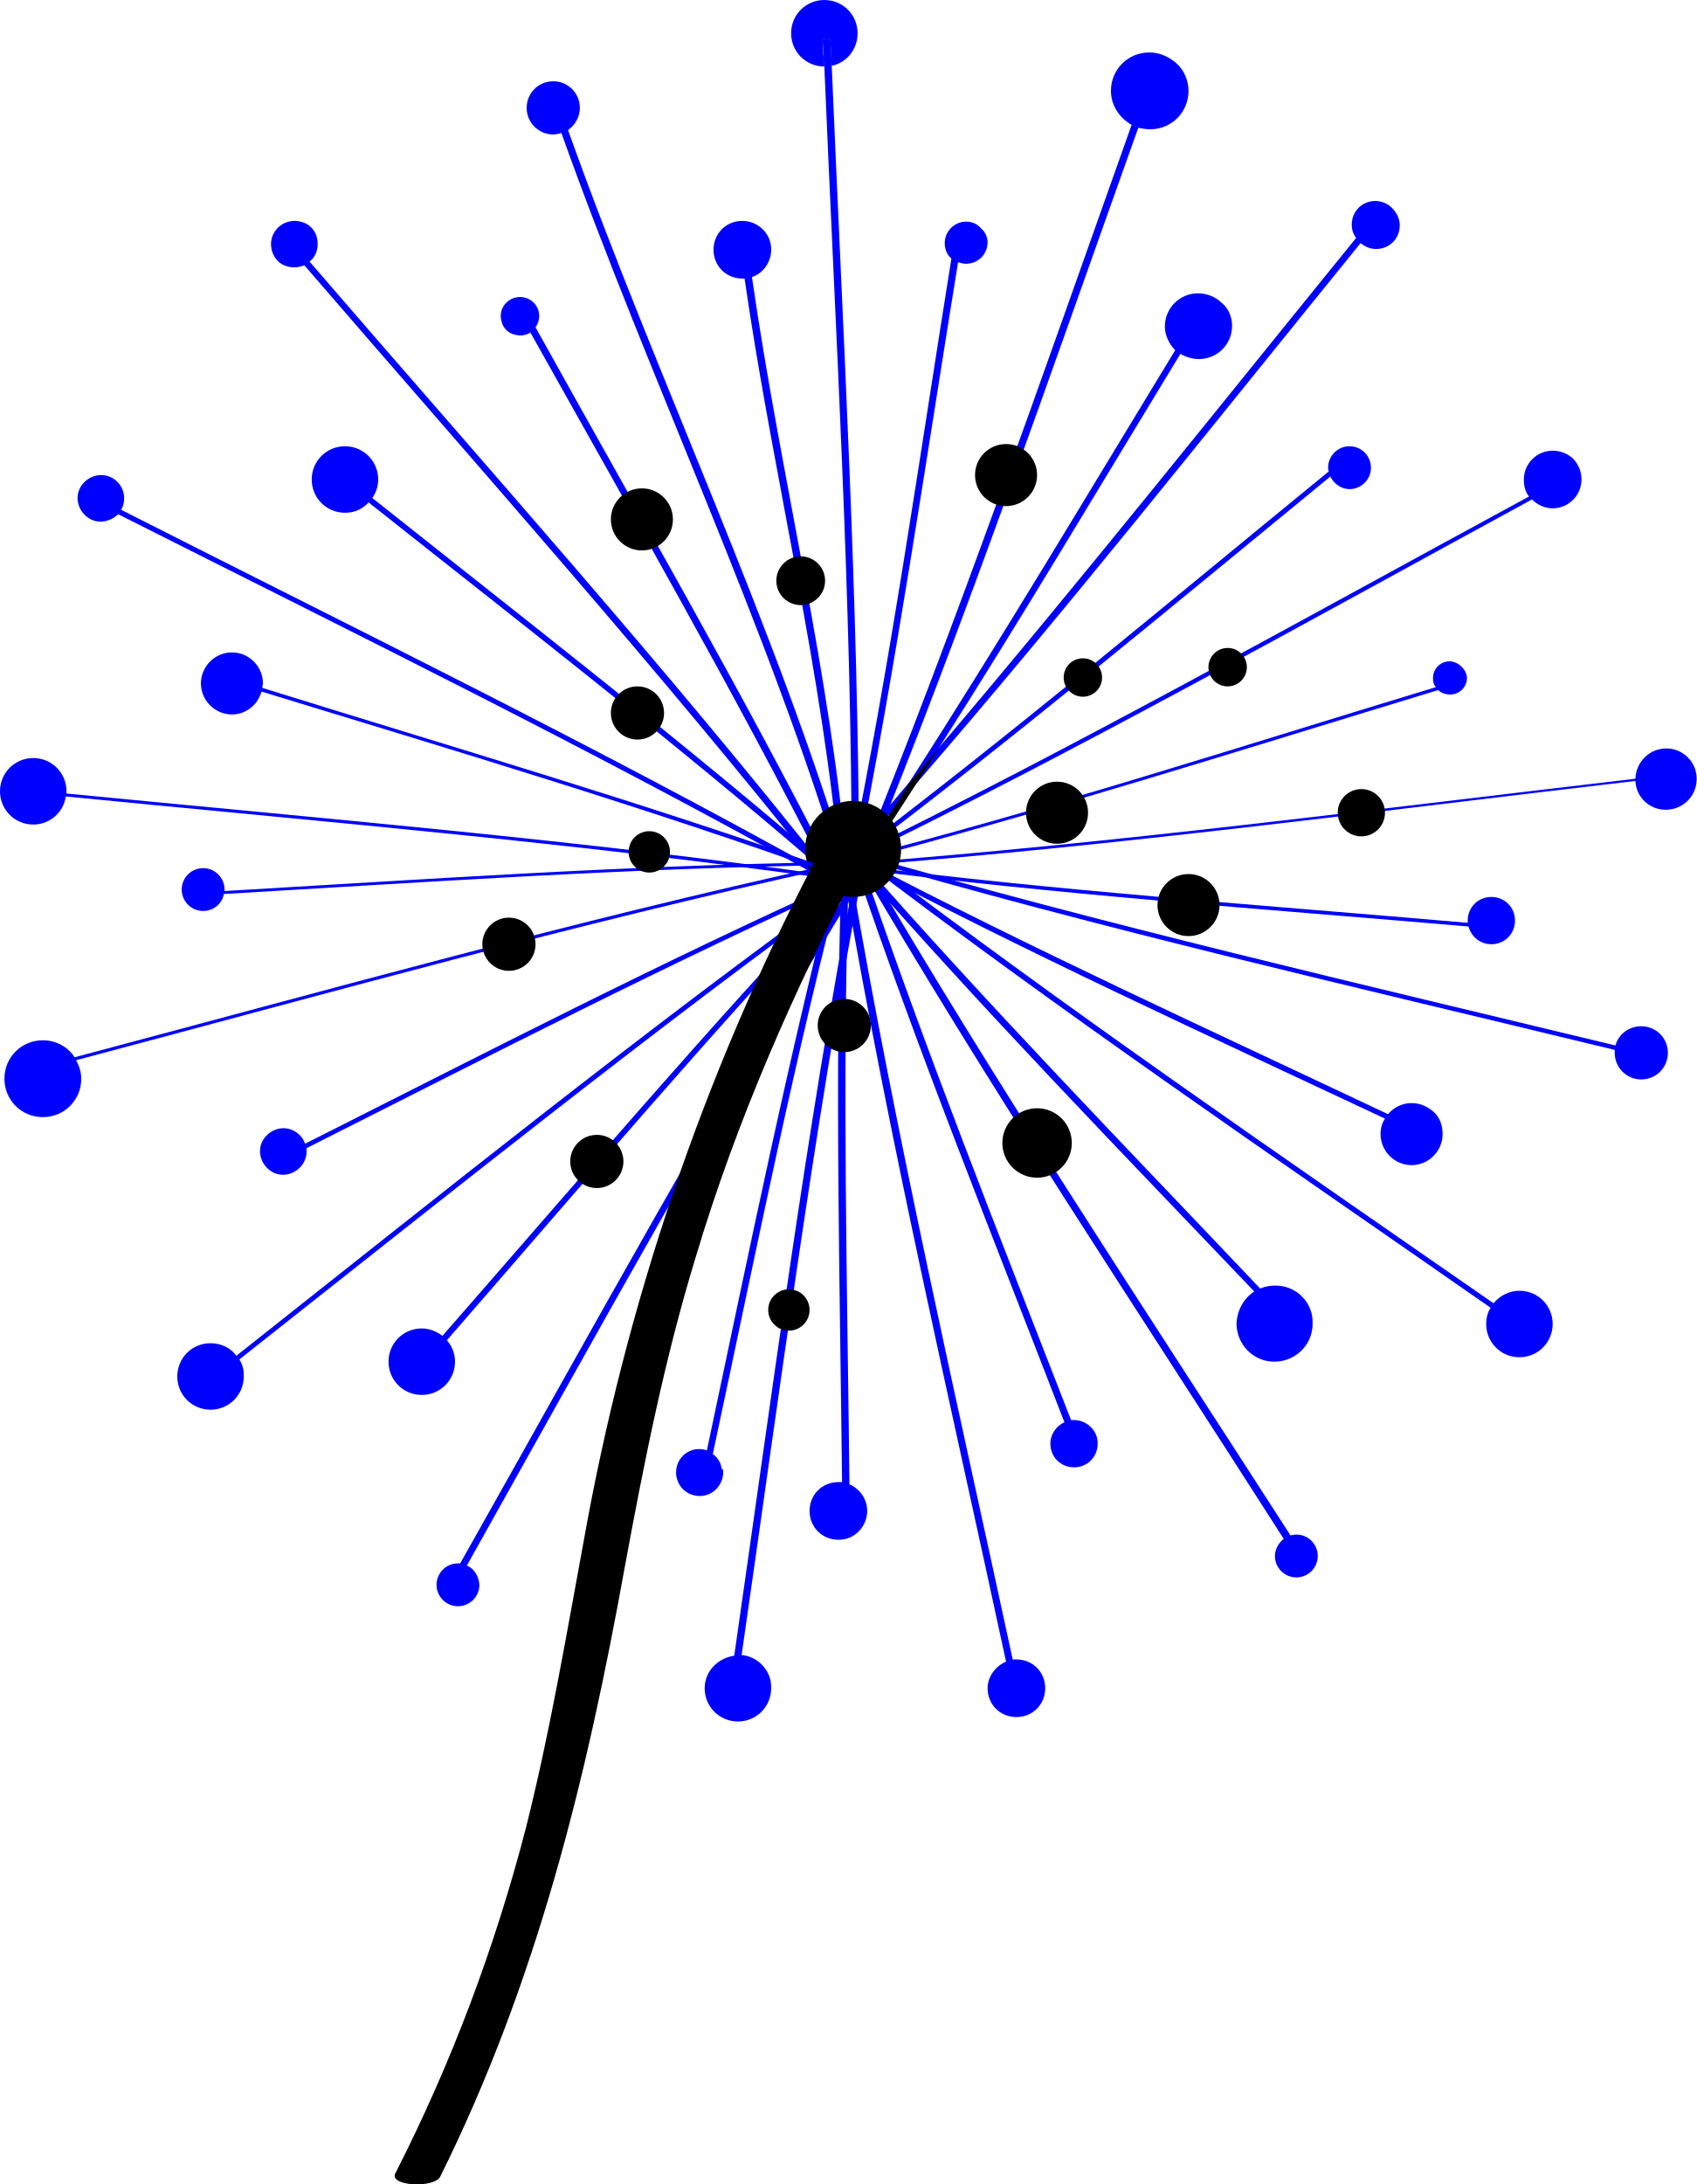
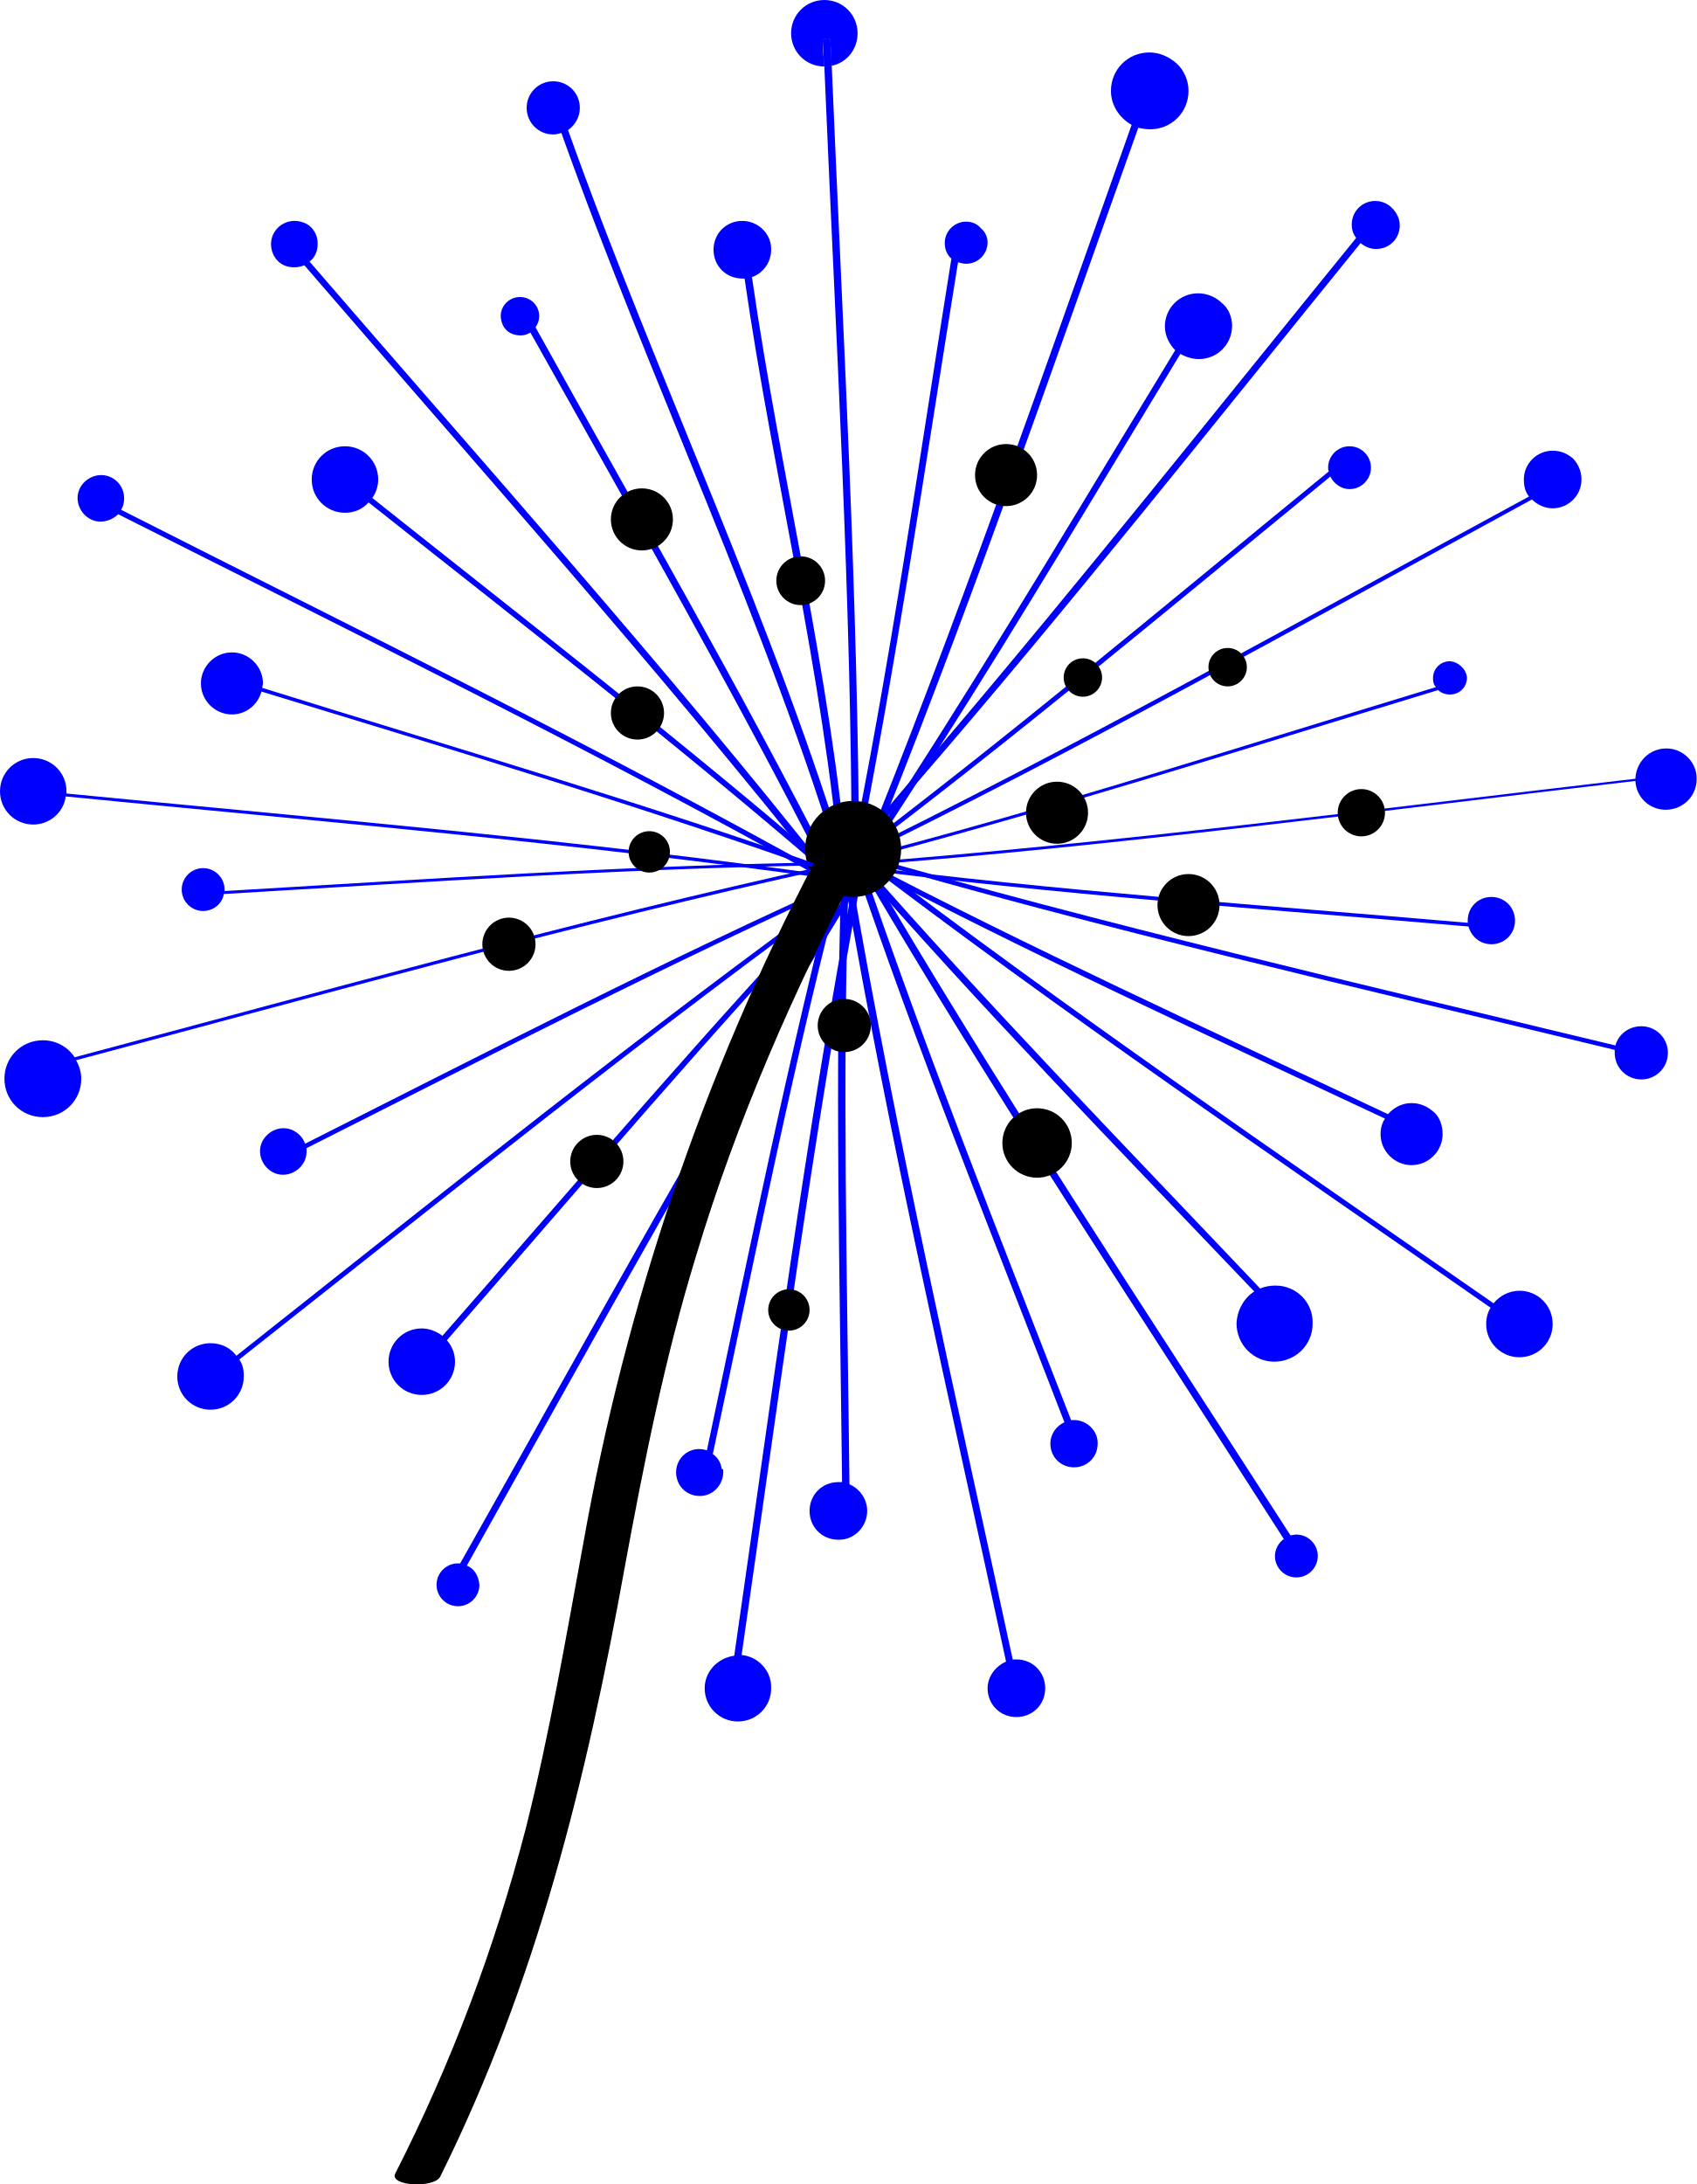
<svg xmlns="http://www.w3.org/2000/svg" version="1.1" id="Camada_1" x="0px" y="0px" viewBox="0 0 229.7 295.6" style="enable-background:new 0 0 229.7 295.6;" xml:space="preserve">
  <style type="text/css">
		.st0{fill:#0000FF;}
	</style>
  <path class="st0" d="M160.9,12.3c0,2.9-2.3,5.2-5.2,5.2c-0.5,0-1.1-0.1-1.6-0.2c-12,33.6-23.6,67.4-37.1,100.4c-0.1,0.3-1.1,0.3-1,0  c13.5-33.2,25.2-67.1,37.2-100.8c-1.6-0.9-2.8-2.6-2.8-4.6c0-2.9,2.3-5.2,5.2-5.2c1.4,0,2.7,0.6,3.7,1.5S160.9,10.9,160.9,12.3z" />
  <path class="st0" d="M189.5,30.5c0,1.8-1.4,3.2-3.2,3.2c-0.8,0-1.5-0.3-2.1-0.8c-19.9,24.5-39.5,49.3-60.1,73.1  c-1.3,1.5-2.7,3.1-4,4.6c-1.8,2-3.6,4.1-5.4,6.1c-0.2,0.2-1.2,0.2-0.9-0.1c3.1-3.5,6.2-7,9.2-10.6c1.4-1.6,2.7-3.2,4.1-4.8  c19.3-22.7,37.8-46,56.5-69c-0.4-0.5-0.6-1.1-0.6-1.8c0-1.8,1.4-3.2,3.2-3.2c0.9,0,1.7,0.4,2.2,0.9  C189.1,28.8,189.5,29.6,189.5,30.5z" />
  <path class="st0" d="M214.1,64.9c0,2.2-1.8,3.9-3.9,3.9c-1.1,0-2.1-0.5-2.8-1.2c-30.7,16.7-61.3,33.9-92.7,49.2  c-0.3,0.1-1.3,0-0.8-0.2c31.5-15.4,62.3-32.7,93.1-49.4c-0.5-0.6-0.7-1.4-0.7-2.3c0-2.2,1.8-3.9,3.9-3.9c1.1,0,2,0.4,2.8,1.1  C213.7,62.9,214.1,63.8,214.1,64.9z" />
  <path class="st0" d="M229.7,105.4L229.7,105.4c0,2.4-1.9,4.2-4.2,4.2c-2.2,0-4-1.7-4.1-3.9c-35.1,4.1-70.2,8.8-105.5,11.5  c-0.6,0.1-0.6-0.4,0-0.4c35.2-2.7,70.4-7.3,105.5-11.4c0.1-2.3,1.9-4.1,4.2-4.1C227.8,101.3,229.7,103.1,229.7,105.4z" />
  <path class="st0" d="M225.8,142.5L225.8,142.5c0,2-1.6,3.6-3.6,3.6s-3.6-1.6-3.6-3.6c0-0.1,0-0.3,0-0.4  c-34.6-8.4-69.4-16.3-103.6-26.3c-0.5-0.2,0.4-0.5,0.7-0.4c34,9.8,68.6,17.8,103,26.1c0.4-1.5,1.8-2.6,3.5-2.6c0,0,0,0,0,0  C224.2,138.9,225.8,140.5,225.8,142.5z" />
  <path class="st0" d="M111.7,119C89.2,90.6,64.9,63.4,41.2,35.9c-0.7,0.3-1.6,0.4-2.5,0.1c-0.9-0.3-1.5-1-1.8-1.8  c-1-2.8,1.8-5.3,4.6-3.9c0.9,0.5,1.5,1.5,1.5,2.6v0.2c0,0.9-0.4,1.8-1.1,2.3c23.8,27.6,48.2,54.8,70.8,83.4  C112.9,119,111.9,119.2,111.7,119z" />
  <path class="st0" d="M115.2,118.8c0.1,0.2-0.9,0.4-1,0.1C103.9,84.5,88.1,51.9,76,18c-0.4,0.1-0.7,0.2-1.1,0.2c-2,0-3.6-1.6-3.6-3.6  s1.6-3.6,3.6-3.6c0,0,0,0,0,0c2,0,3.6,1.6,3.6,3.6v0c0,1.2-0.6,2.3-1.6,3C89,51.5,104.9,84.3,115.2,118.8z" />
  <path class="st0" d="M166.8,44.1c0,2.5-2,4.5-4.5,4.5c-0.9,0-1.8-0.3-2.5-0.7c-10.9,17.9-21.5,35.8-32.8,53.5  c-1.4,1.6-2.7,3.2-4.1,4.8c12.5-19.4,24.2-39.1,36.2-58.8c-0.8-0.8-1.4-2-1.4-3.2c0-2.5,2-4.5,4.5-4.5c1.2,0,2.4,0.5,3.2,1.3  C166.3,41.7,166.8,42.9,166.8,44.1z" />
-   <path d="M123,106.1c1.4-1.6,2.7-3.2,4.1-4.8c-1,1.6-2,3.1-3,4.7c-2.5,3.9-5.1,7.9-7.7,11.8c-0.2,0.3-1.1,0.2-1,0  c1.6-2.4,3.1-4.7,4.7-7.1C121.1,109.2,122.1,107.7,123,106.1z" />
+   <path class="st0" d="M123,106.1c1.4-1.6,2.7-3.2,4.1-4.8c-1,1.6-2,3.1-3,4.7c-2.5,3.9-5.1,7.9-7.7,11.8c-0.2,0.3-1.1,0.2-1,0  c1.6-2.4,3.1-4.7,4.7-7.1C121.1,109.2,122.1,107.7,123,106.1z" />
  <path class="st0" d="M195.3,153.5c0,2.3-1.9,4.2-4.2,4.2c-2.3,0-4.2-1.9-4.2-4.2c0-0.8,0.2-1.5,0.6-2.1  c-24.3-11.4-48.8-22.6-72.6-35.2c-0.3-0.2,0.7-0.4,0.9-0.3c23.6,12.4,48,23.5,72.1,34.9c0.8-0.9,1.9-1.5,3.2-1.5  c1.2,0,2.2,0.5,3,1.2S195.3,152.3,195.3,153.5z" />
  <path class="st0" d="M111.9,118.3C99.3,93.5,85.4,69.3,71.8,45c-0.6,0.4-1.3,0.5-2.1,0.3c-0.9-0.2-1.6-0.9-1.8-1.8  c-0.5-1.7,0.8-3.3,2.5-3.3c0,0,0,0,0,0c1.4,0,2.6,1.1,2.6,2.6v0c0,0.5-0.2,1.1-0.5,1.5c13.6,24.5,27.7,48.8,40.4,73.8  C113.1,118.4,112,118.6,111.9,118.3z" />
  <path class="st0" d="M112,117.1c-34.2,7.5-68,17-101.9,26c-0.9-1.4-2.5-2.3-4.3-2.3c-2.9,0-5.2,2.3-5.2,5.2s2.3,5.2,5.2,5.2  s5.2-2.3,5.2-5.2c0-0.9-0.3-1.8-0.7-2.5c33.9-9,67.7-18.5,102-26C113,117.3,112.4,117,112,117.1z" />
  <path class="st0" d="M101.8,37.5c1.5-0.5,2.6-2,2.6-3.7v-0.1c0-2.1-1.8-3.8-3.9-3.8c-2.2,0-3.9,1.7-3.9,3.9c0,2.2,1.7,3.9,3.9,3.9  c0.1,0,0.2,0,0.3,0c3.9,27,10.7,53.6,13,80.9c0,0.3,1.1,0.2,1-0.1C112.5,91.3,105.7,64.6,101.8,37.5z" />
  <path class="st0" d="M137.6,224.6c-0.2,0-0.3,0-0.5,0c-7.6-35.2-15.7-70.3-21.8-105.8c-0.1-0.3-1.1-0.2-1,0.1  c6.1,35.6,14.3,70.7,21.9,106c-1.4,0.6-2.5,2-2.5,3.6v0c0,2.2,1.7,3.9,3.9,3.9c2.2,0,3.9-1.7,3.9-3.9  C141.5,226.3,139.8,224.6,137.6,224.6z" />
  <path class="st0" d="M205.7,174.7c-1.4,0-2.7,0.7-3.5,1.7c-28.8-20-57.8-39.8-85.7-61.1c-0.2-0.2-1.2,0-0.9,0.3  c28,21.4,57.2,41.2,86.2,61.4c-0.4,0.6-0.6,1.4-0.6,2.2c0,2.5,2,4.5,4.5,4.5s4.5-2,4.5-4.5S208.2,174.7,205.7,174.7z" />
  <path class="st0" d="M112.9,118c-20.3-17.5-41.5-33.9-62.5-50.6c0.5-0.7,0.8-1.6,0.8-2.5c0,0,0,0,0,0c0-2.5-2-4.5-4.5-4.5  c-2.5,0-4.5,2-4.5,4.5s2,4.5,4.5,4.5c1.3,0,2.4-0.5,3.2-1.4c20.8,16.5,41.9,32.8,62,50.2C112.1,118.4,113.1,118.2,112.9,118z" />
  <path class="st0" d="M115.1,118.7c-19,20.1-37,41.3-55.2,62.1c-0.8-0.6-1.8-1-2.8-1c-2.5,0-4.5,2-4.5,4.5c0,2.5,2,4.5,4.5,4.5  c2.5,0,4.5-2,4.5-4.5v0c0-1.1-0.4-2.1-1.1-2.9c18.3-21,36.3-42.3,55.5-62.6C116.3,118.5,115.3,118.5,115.1,118.7z" />
  <path class="st0" d="M97.7,198.8c-0.1-0.8-0.5-1.5-1.2-2c5.8-27.1,11.2-54.4,18.3-81.2c0.1-0.3-0.9-0.2-1,0.1  c-6.9,26.6-12.4,53.7-18.1,80.6c-2.8-0.9-5.1,1.9-3.8,4.5c0.4,0.8,1.2,1.4,2.1,1.6c2.3,0.5,4.1-1.4,3.9-3.5L97.7,198.8z" />
  <path class="st0" d="M100.4,224c5.1-35.3,9.7-70.7,16.3-105.7c0-0.2-1-0.2-1,0.1c-6.6,35-11.2,70.4-16.3,105.7c-2.2,0.3-4,2.1-4,4.4  c0,2.5,2,4.5,4.5,4.5s4.5-2,4.5-4.5v-0.2C104.4,226.1,102.6,224.2,100.4,224z" />
  <path class="st0" d="M172.7,174c-0.7,0-1.4,0.1-2.1,0.4c-18.3-19.3-36.9-38.4-54.4-58.4c-0.2-0.2-1.2,0-1,0.2  c17.5,20.1,36.2,39.3,54.6,58.6c-1.4,0.9-2.3,2.5-2.4,4.3c0,2.9,2.3,5.2,5.1,5.2c2.9,0,5.2-2.3,5.2-5.1v-0.1  C177.8,176.3,175.5,174,172.7,174z" />
  <path class="st0" d="M115,200.9c-0.3-27.5-1-54.9-0.1-82.4c0-0.3-1-0.2-1,0.1c-0.9,27.3-0.2,54.7,0.1,82c-0.2,0-0.3,0-0.5,0  c-2.2,0-3.9,1.7-3.9,3.9c0,2.2,1.7,3.9,3.9,3.9h0.1c0,0,0,0,0,0c2.1,0,3.8-1.8,3.8-3.9C117.4,202.9,116.4,201.5,115,200.9z" />
  <path class="st0" d="M113.1,118.6c-34.5-4.9-69.3-7.8-104.1-11.2c0-0.1,0-0.2,0-0.3c0,0,0,0,0,0c0-2.5-2-4.5-4.5-4.5  c-2.5,0-4.5,2-4.5,4.5s2,4.5,4.5,4.5c2.2,0,4.1-1.6,4.4-3.8c34.5,3.4,69.2,6.3,103.7,11.2C112.9,119,113.8,118.7,113.1,118.6z" />
  <path class="st0" d="M182.7,60.4c-1.6,0-2.9,1.3-2.9,2.9c0,0.2,0,0.3,0.1,0.5c-21.8,17.8-43.4,36-66,53c-0.3,0.2,0.7,0.3,0.9,0.1  c22.3-16.8,43.7-34.7,65.3-52.4c0.5,1,1.5,1.7,2.6,1.7c1.6,0,2.9-1.3,2.9-2.9S184.3,60.4,182.7,60.4z" />
  <path class="st0" d="M112.8,116.7c-27.5,0.4-55,2.3-82.4,3.9c0-0.1,0-0.1,0-0.2c0-1.6-1.3-2.9-2.9-2.9s-2.9,1.3-2.9,2.9  s1.3,2.9,2.9,2.9c1.4,0,2.6-1,2.8-2.3c27.4-1.6,54.8-3.5,82.3-3.9C113,117.1,113.6,116.7,112.8,116.7z" />
  <path class="st0" d="M115.9,118.8c-28.6,20.6-56.2,42.8-83.9,64.7c-0.8-1.1-2.1-1.7-3.5-1.7c-2.5,0-4.5,2-4.5,4.5  c0,2.5,2,4.5,4.5,4.5s4.5-2,4.5-4.5v-0.2c0,0,0,0,0,0c0-0.8-0.2-1.5-0.6-2.1c27.9-22,55.6-44.3,84.4-65.1  C117.1,118.7,116.1,118.6,115.9,118.8z" />
  <path class="st0" d="M175.5,207.7c-0.3,0-0.6,0.1-0.8,0.1c-19.7-30.6-39.9-61-58.2-92.4c-0.1-0.3-1.2-0.1-1,0.2  c18.3,31.5,38.7,62,58.3,92.7c-0.7,0.5-1.2,1.4-1.2,2.3c0,1.6,1.3,2.9,2.9,2.9s2.9-1.3,2.9-2.9S177.1,207.7,175.5,207.7z" />
  <path class="st0" d="M63.2,211.9c17.5-31.2,34.7-62.6,53.6-93c0.1-0.2-0.9-0.3-1,0c-18.9,30.3-36,61.7-53.5,92.7c-0.1,0-0.2,0-0.3,0  c-1.6,0-2.9,1.3-2.9,2.9s1.3,2.9,2.9,2.9s2.9-1.3,2.9-2.9C64.8,213.3,64.2,212.3,63.2,211.9z" />
  <path class="st0" d="M112.6,118.8C81.1,101.2,48.5,85.3,16.4,69c0.3-0.5,0.4-1,0.4-1.5v-0.1c0-1.7-1.4-3.1-3.1-3.1  c-1.7,0-3.2,1.4-3.2,3.1c0,1.7,1.4,3.2,3.1,3.2c0.9,0,1.8-0.4,2.4-1c32.1,16.2,64.4,32,95.7,49.5C111.9,119.2,112.9,119,112.6,118.8  z" />
  <path class="st0" d="M115.1,118.7c-25,11.2-49.4,23.8-73.8,36.1c-0.4-1.2-1.6-2.1-2.9-2.1c-1.7,0-3.2,1.4-3.2,3.1  c0,1.7,1.4,3.2,3.1,3.2c1.7,0,3.2-1.4,3.2-3.1v-0.1c0-0.1,0-0.3,0-0.4c24.6-12.4,49.2-25.1,74.4-36.4  C116.4,118.7,115.4,118.6,115.1,118.7z" />
  <path class="st0" d="M133.7,32.8c0,1.6-1.3,2.9-2.9,2.9c-0.4,0-0.7-0.1-1.1-0.2c-4.4,27.2-8.4,54.6-13.8,81.7c0,0.3-1,0.3-1,0.1  c5.6-27.2,9.5-54.9,13.9-82.3c-0.6-0.5-0.9-1.3-0.9-2.1c0-1.6,1.3-2.9,2.9-2.9c0.8,0,1.5,0.3,2,0.9C133.3,31.3,133.7,32,133.7,32.8z  " />
  <path class="st0" d="M116.3,117c0,0.3-1,0.4-1,0.1c0-36-2.2-72.1-3.7-108.1h0c0.3,0,0.7,0,1-0.1C114.1,44.8,116.2,81,116.3,117z" />
  <path class="st0" d="M111.4,5.5c0,1.2,0.1,2.3,0.2,3.5c-2.5,0-4.5-2-4.5-4.5c0-2.5,2-4.5,4.5-4.5c2.5,0,4.5,2,4.5,4.5c0,0,0,0,0,0  c0,2.2-1.5,4-3.5,4.4c-0.1-1.2-0.1-2.3-0.2-3.5C112.4,5.1,111.4,5.2,111.4,5.5z" />
  <path class="st0" d="M112.6,8.9c-0.3,0.1-0.6,0.1-1,0.1h0c-0.1-1.2-0.1-2.3-0.2-3.5c0-0.3,1-0.4,1-0.1  C112.5,6.6,112.5,7.7,112.6,8.9z" />
  <path class="st0" d="M112.6,8.9c-0.3,0.1-0.6,0.1-1,0.1h0c-0.1-1.2-0.1-2.3-0.2-3.5c0-0.3,1-0.4,1-0.1  C112.5,6.6,112.5,7.7,112.6,8.9z" />
  <path class="st0" d="M196.3,89.5c-1.3,0-2.3,1-2.3,2.3c0,0.5,0.1,0.9,0.4,1.2c-26.7,8.1-53.2,16.7-80.3,23.6  c-0.7,0.2-0.1,0.5,0.3,0.4c27-7,53.6-15.5,80.3-23.6c0.4,0.4,1,0.6,1.6,0.6c1.3,0,2.3-1,2.3-2.3C198.5,90.6,197.5,89.6,196.3,89.5z" />
  <path class="st0" d="M201.9,121.4c-1.8,0-3.2,1.4-3.2,3.2c0,0.1,0,0.2,0,0.3c-27.7-2.4-55.5-4.3-83-7.8c-0.3,0-1.2,0.3-0.5,0.4  c27.7,3.6,55.8,5.5,83.6,7.9c0.4,1.4,1.6,2.4,3.1,2.4c1.8,0,3.2-1.4,3.2-3.2C205.1,122.8,203.7,121.4,201.9,121.4z" />
  <path class="st0" d="M145.4,192.2c-0.1,0-0.2,0-0.4,0c-9.8-25.2-19.9-50.5-28.6-76.2c-0.1-0.3-1.1-0.1-1,0.1  c8.7,25.8,18.9,51,28.7,76.4c-1.1,0.5-1.9,1.6-1.9,2.9c0,0,0,0,0,0c0,1.8,1.4,3.2,3.2,3.2c1.8,0,3.2-1.4,3.2-3.2v-0.1  C148.6,193.6,147.1,192.2,145.4,192.2z" />
  <path d="M122,114.9c0,3.6-2.9,6.5-6.5,6.5c-3.6,0-6.5-2.9-6.5-6.5s2.9-6.5,6.5-6.5l0,0l0,0C119.1,108.4,122,111.3,122,114.9  L122,114.9z" />
  <path class="st0" d="M113.2,117.9c-25.6-9.1-51.7-16.7-77.7-24.8c0-0.2,0.1-0.4,0.1-0.6c0-2.3-1.9-4.2-4.2-4.2  c-2.3,0-4.2,1.9-4.2,4.2c0,2.3,1.9,4.2,4.2,4.2c1.9,0,3.5-1.3,4-3.1c25.8,7.9,51.7,15.6,77.1,24.7  C112.8,118.4,113.7,118.1,113.2,117.9z" />
  <path class="caule" d="M110.3,116.6c-15.1,28.9-25.6,60-31.3,92.1c-2.4,13-4.6,26-7.8,38.7c-4.2,16.2-10.1,31.9-17.7,46.8c-0.8,1.7,5.3,2,6.1,0.4  c13.1-26.4,19.8-53.8,25-82.6c2.6-14.1,5.4-28.2,9.6-41.9c5.5-18.4,13.3-36.1,22.2-53.1C117.3,115.4,111.2,115,110.3,116.6z" />
  <circle cx="143.1" cy="110" r="4.2" />
  <circle cx="166.2" cy="90.3" r="2.6" />
  <circle cx="146.6" cy="91.7" r="2.6" />
  <circle cx="136.2" cy="64.3" r="4.2" />
  <circle cx="108.4" cy="78.6" r="3.3" />
  <circle cx="86.9" cy="70.3" r="4.2" />
  <circle cx="86.3" cy="96.5" r="3.6" />
  <circle cx="87.9" cy="115.3" r="2.8" />
  <circle cx="68.9" cy="127.8" r="3.6" />
  <circle cx="80.8" cy="157.2" r="3.6" />
  <circle cx="114.3" cy="138.8" r="3.6" />
  <circle cx="140.4" cy="154.7" r="4.7" />
  <circle cx="106.8" cy="177.3" r="2.8" />
  <circle cx="160.9" cy="122.5" r="4.2" />
  <circle cx="184.3" cy="110" r="3.2" />
</svg>
